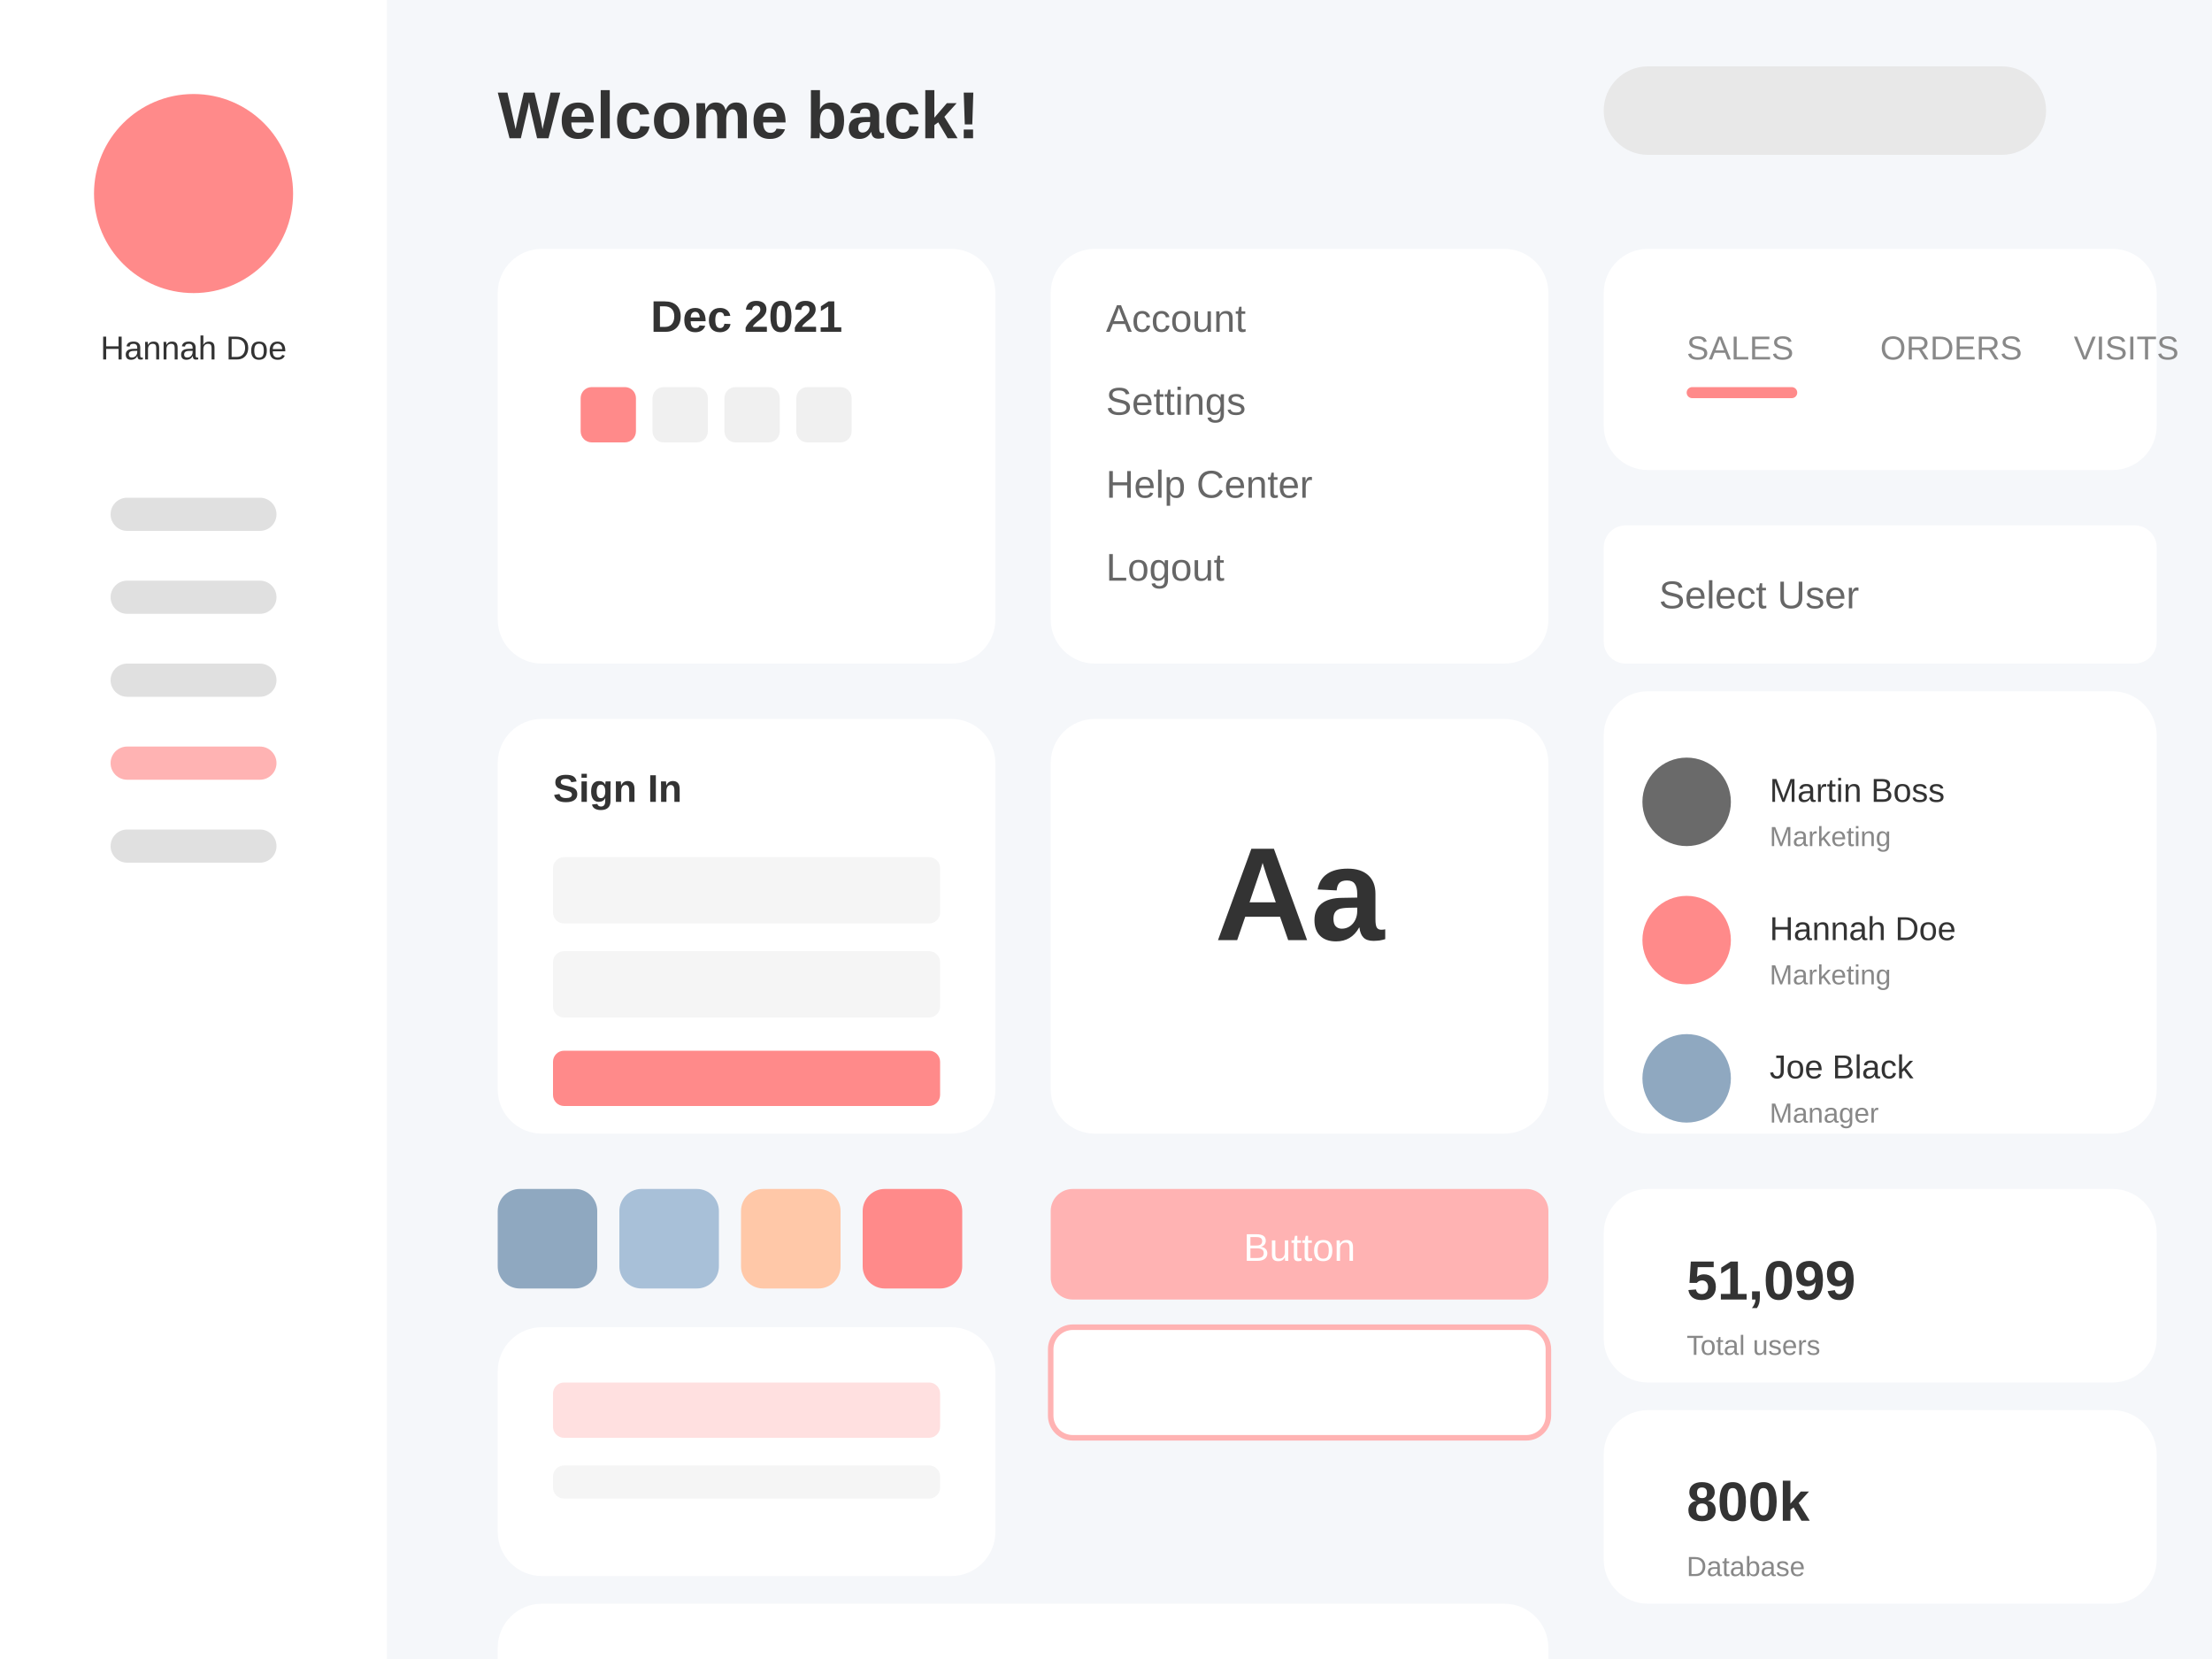
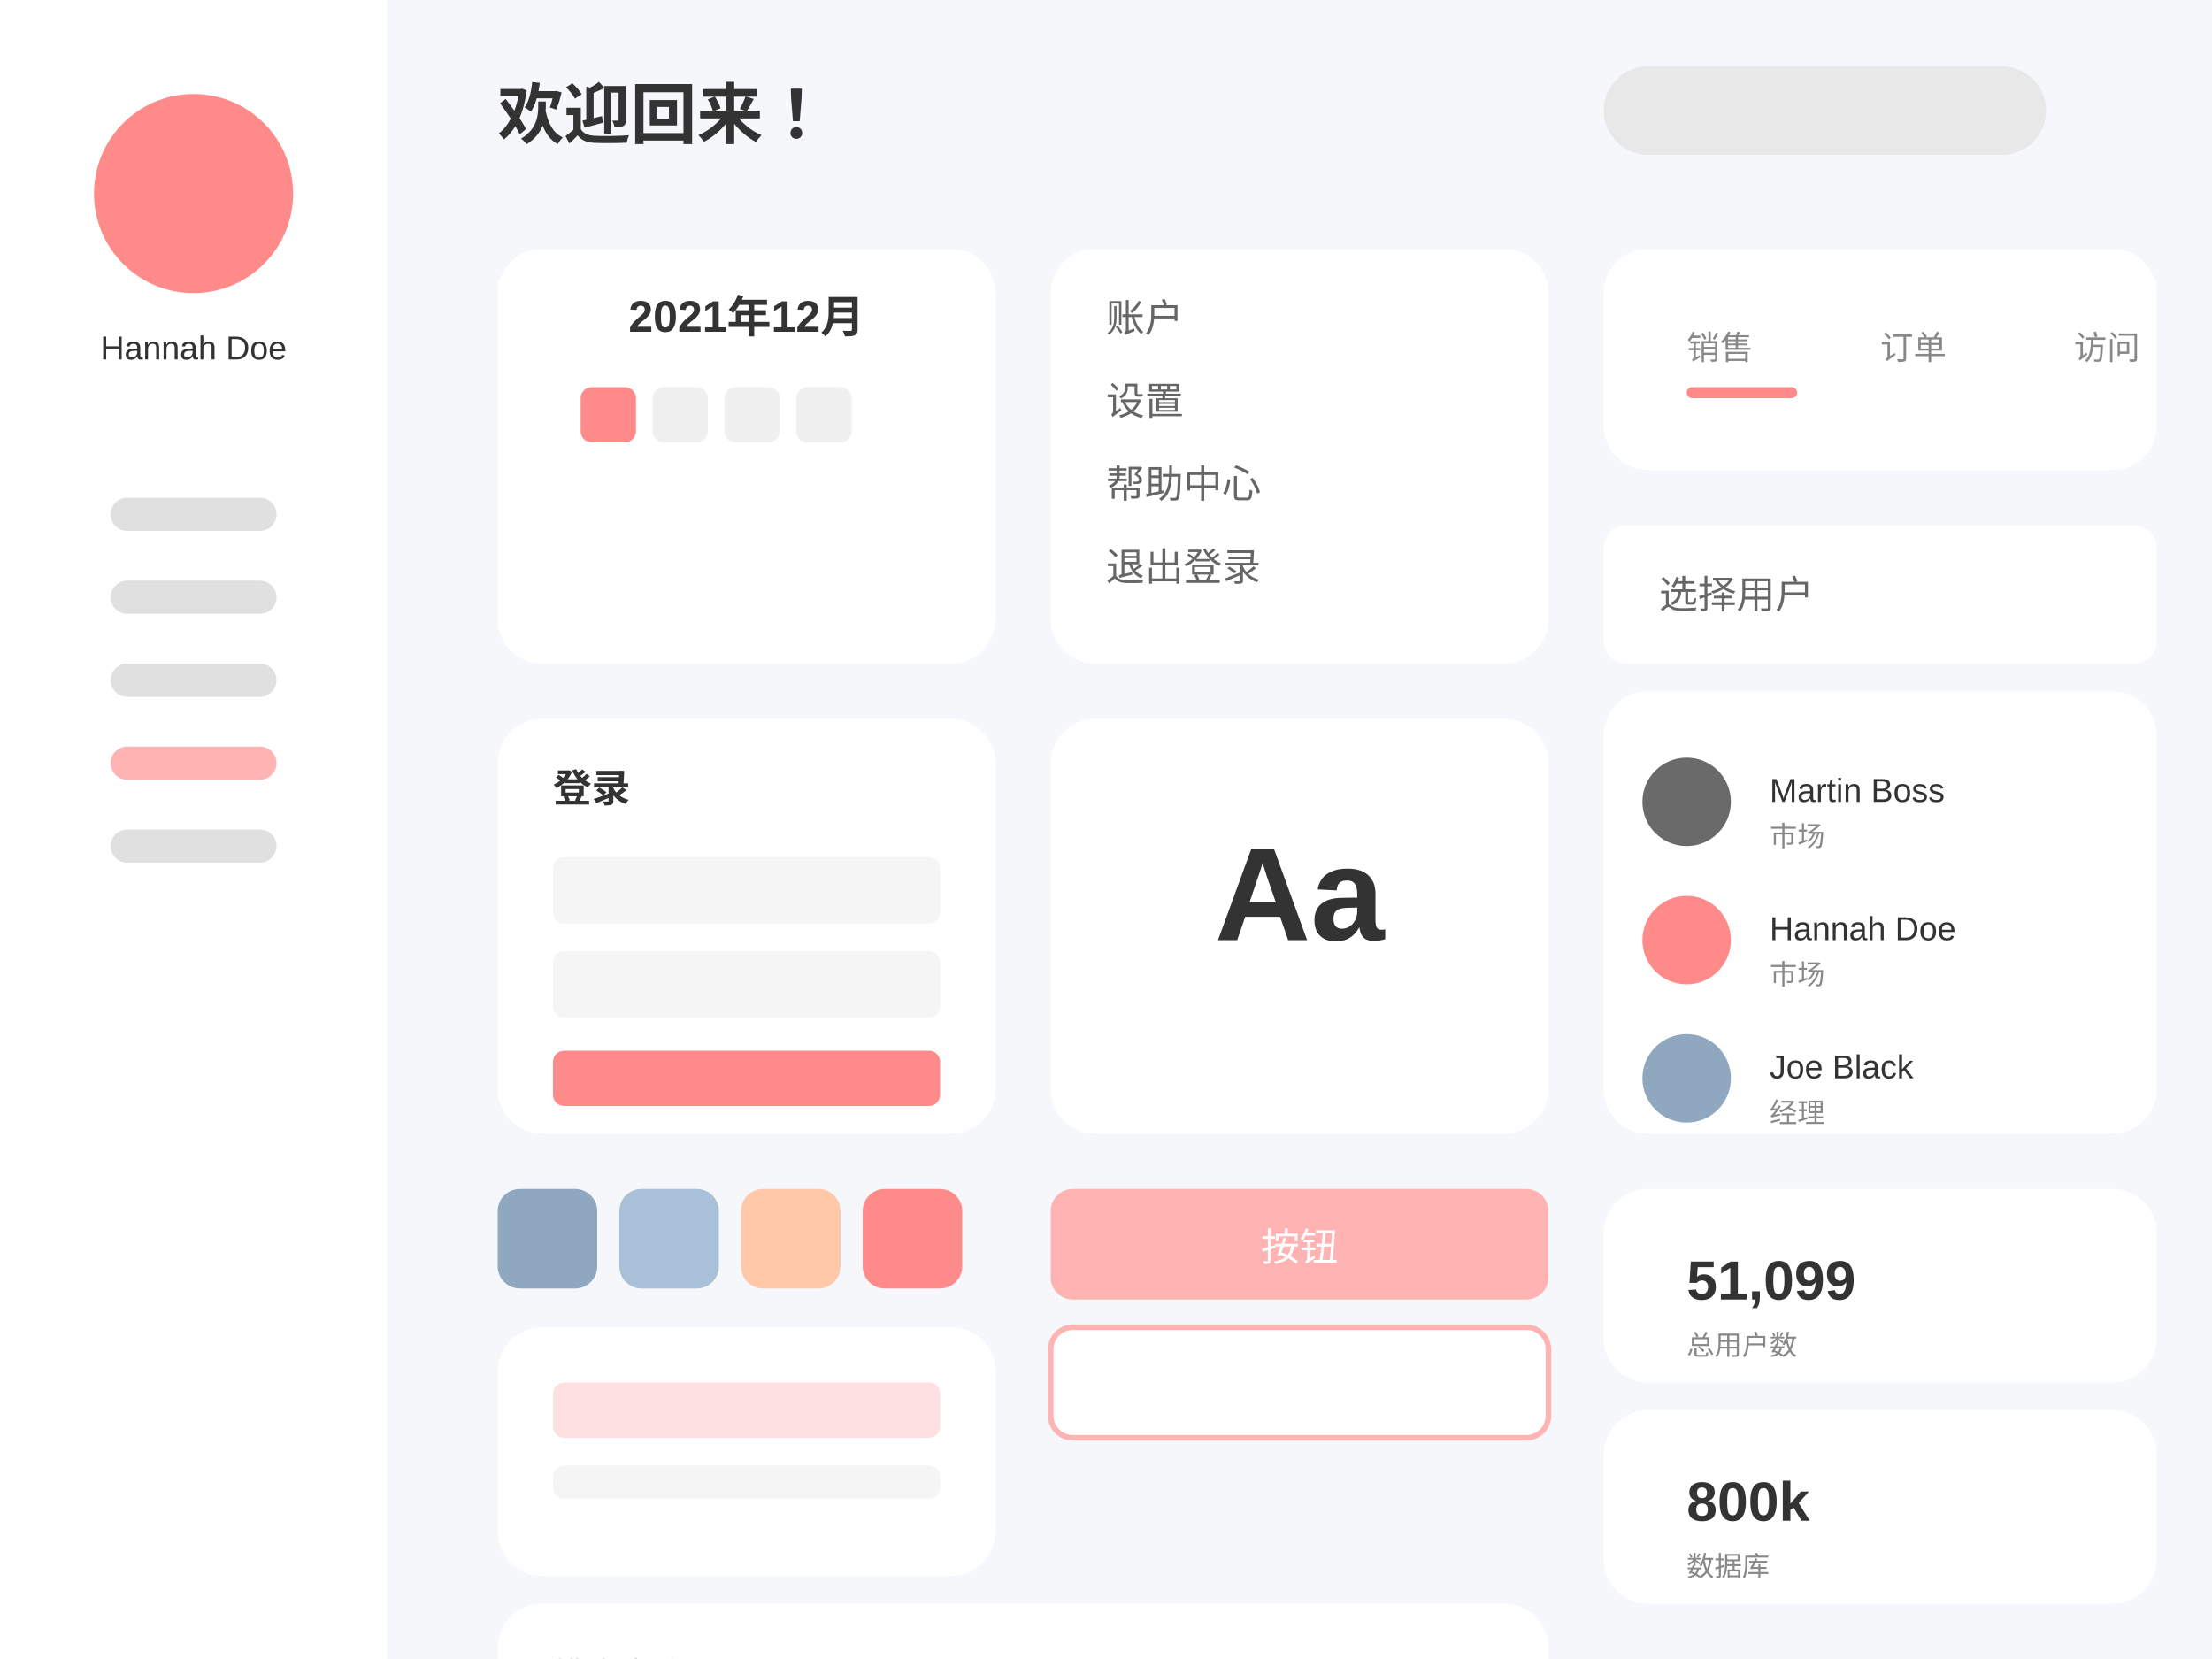
<svg xmlns="http://www.w3.org/2000/svg" viewBox="0 0 400 300">
  <rect id="background" class="background" width="400" height="300" fill="#f5f7fa" data-fixed-color="original" />
  <rect id="sidebar" class="primary" x="0" y="0" width="70" height="300" fill="#ffffff" />
  <circle id="user-avatar" class="accent" cx="35" cy="35" r="18" fill="#ff8a8a" />
-   <text id="user-name" class="text" x="35" y="65" text-anchor="middle" font-family="Arial, sans-serif" font-size="6" fill="#333333" data-fixed-color="black">Hannah Doe</text>
+   <text id="user-name" class="text" x="35" y="65" text-anchor="middle" font-family="Arial, sans-serif" font-size="6" fill="#333333" data-fixed-color="black"> Hannah Doe</text>
  <rect id="nav-home" class="secondary" x="20" y="90" width="30" height="6" rx="3" fill="#e0e0e0" />
  <rect id="nav-calendar" class="secondary" x="20" y="105" width="30" height="6" rx="3" fill="#e0e0e0" />
  <rect id="nav-messages" class="secondary" x="20" y="120" width="30" height="6" rx="3" fill="#e0e0e0" />
  <rect id="nav-email" class="accent" x="20" y="135" width="30" height="6" rx="3" fill="#ffb3b3" />
  <rect id="nav-users" class="secondary" x="20" y="150" width="30" height="6" rx="3" fill="#e0e0e0" />
  <rect id="main-content" class="background" x="70" y="0" width="330" height="300" fill="#f5f7fa" />
-   <text id="welcome-title" class="text" x="90" y="25" font-family="Arial, sans-serif" font-size="12" font-weight="bold" fill="#333333" data-fixed-color="black">Welcome back!</text>
+   <text id="welcome-title" class="text" x="90" y="25" font-family="Arial, sans-serif" font-size="12" font-weight="bold" fill="#333333" data-fixed-color="black">欢迎回来！</text>
  <circle id="icon-notify" class="secondary" cx="320" cy="20" r="6" fill="#d0d0d0" />
  <circle id="icon-mail" class="secondary" cx="340" cy="20" r="6" fill="#d0d0d0" />
  <circle id="icon-settings" class="secondary" cx="360" cy="20" r="6" fill="#d0d0d0" />
  <rect id="search-bar" class="secondary" x="290" y="12" width="80" height="16" rx="8" fill="#e8e8e8" />
  <rect id="calendar-card" class="secondary" x="90" y="45" width="90" height="75" rx="8" fill="#ffffff" />
-   <text id="calendar-title" class="text" x="135" y="60" text-anchor="middle" font-family="Arial, sans-serif" font-size="8" font-weight="bold" fill="#333333" data-fixed-color="black">Dec 2021</text>
+   <text id="calendar-title" class="text" x="135" y="60" text-anchor="middle" font-family="Arial, sans-serif" font-size="8" font-weight="bold" fill="#333333" data-fixed-color="black">2021年12月</text>
  <rect id="cal-day-15" class="accent" x="105" y="70" width="10" height="10" rx="2" fill="#ff8a8a" />
  <rect id="cal-day-16" class="secondary" x="118" y="70" width="10" height="10" rx="2" fill="#f0f0f0" />
  <rect id="cal-day-17" class="secondary" x="131" y="70" width="10" height="10" rx="2" fill="#f0f0f0" />
  <rect id="cal-day-18" class="secondary" x="144" y="70" width="10" height="10" rx="2" fill="#f0f0f0" />
  <rect id="account-card" class="secondary" x="190" y="45" width="90" height="75" rx="8" fill="#ffffff" />
-   <text id="account-item-1" class="text" x="200" y="60" font-family="Arial, sans-serif" font-size="7" fill="#666666" data-fixed-color="black">Account</text>
-   <text id="account-item-2" class="text" x="200" y="75" font-family="Arial, sans-serif" font-size="7" fill="#666666" data-fixed-color="black">Settings</text>
-   <text id="account-item-3" class="text" x="200" y="90" font-family="Arial, sans-serif" font-size="7" fill="#666666" data-fixed-color="black">Help Center</text>
-   <text id="account-item-4" class="text" x="200" y="105" font-family="Arial, sans-serif" font-size="7" fill="#666666" data-fixed-color="black">Logout</text>
+   <text id="account-item-1" class="text" x="200" y="60" font-family="Arial, sans-serif" font-size="7" fill="#666666" data-fixed-color="black">账户</text>
+   <text id="account-item-2" class="text" x="200" y="75" font-family="Arial, sans-serif" font-size="7" fill="#666666" data-fixed-color="black">设置</text>
+   <text id="account-item-3" class="text" x="200" y="90" font-family="Arial, sans-serif" font-size="7" fill="#666666" data-fixed-color="black">帮助中心</text>
+   <text id="account-item-4" class="text" x="200" y="105" font-family="Arial, sans-serif" font-size="7" fill="#666666" data-fixed-color="black">退出登录</text>
  <rect id="tabs-card" class="secondary" x="290" y="45" width="100" height="40" rx="8" fill="#ffffff" />
-   <text id="tab-sales" class="text" x="305" y="65" font-family="Arial, sans-serif" font-size="6" fill="#888888" data-fixed-color="black">SALES</text>
-   <text id="tab-orders" class="text" x="340" y="65" font-family="Arial, sans-serif" font-size="6" fill="#888888" data-fixed-color="black">ORDERS</text>
-   <text id="tab-visits" class="text" x="375" y="65" font-family="Arial, sans-serif" font-size="6" fill="#888888" data-fixed-color="black">VISITS</text>
+   <text id="tab-sales" class="text" x="305" y="65" font-family="Arial, sans-serif" font-size="6" fill="#888888" data-fixed-color="black">销售</text>
+   <text id="tab-orders" class="text" x="340" y="65" font-family="Arial, sans-serif" font-size="6" fill="#888888" data-fixed-color="black">订单</text>
+   <text id="tab-visits" class="text" x="375" y="65" font-family="Arial, sans-serif" font-size="6" fill="#888888" data-fixed-color="black">访问</text>
  <rect id="tab-indicator" class="accent" x="305" y="70" width="20" height="2" rx="1" fill="#ff8a8a" />
  <rect id="user-select" class="secondary" x="290" y="95" width="100" height="25" rx="4" fill="#ffffff" />
-   <text id="user-select-text" class="text" x="300" y="110" font-family="Arial, sans-serif" font-size="7" fill="#666666" data-fixed-color="black">Select User</text>
+   <text id="user-select-text" class="text" x="300" y="110" font-family="Arial, sans-serif" font-size="7" fill="#666666" data-fixed-color="black">选择用户</text>
  <rect id="user-list-card" class="secondary" x="290" y="125" width="100" height="80" rx="8" fill="#ffffff" />
  <circle id="user1-avatar" class="primary" cx="305" cy="145" r="8" fill="#6a6a6a" />
  <text id="user1-name" class="text" x="320" y="145" font-family="Arial, sans-serif" font-size="6" fill="#333333" data-fixed-color="black">Martin Boss</text>
-   <text id="user1-role" class="text" x="320" y="153" font-family="Arial, sans-serif" font-size="5" fill="#888888" data-fixed-color="black">Marketing</text>
+   <text id="user1-role" class="text" x="320" y="153" font-family="Arial, sans-serif" font-size="5" fill="#888888" data-fixed-color="black">市场</text>
  <circle id="user2-avatar" class="accent" cx="305" cy="170" r="8" fill="#ff8a8a" />
  <text id="user2-name" class="text" x="320" y="170" font-family="Arial, sans-serif" font-size="6" fill="#333333" data-fixed-color="black">Hannah Doe</text>
-   <text id="user2-role" class="text" x="320" y="178" font-family="Arial, sans-serif" font-size="5" fill="#888888" data-fixed-color="black">Marketing</text>
+   <text id="user2-role" class="text" x="320" y="178" font-family="Arial, sans-serif" font-size="5" fill="#888888" data-fixed-color="black">市场</text>
  <circle id="user3-avatar" class="primary" cx="305" cy="195" r="8" fill="#8fa8c0" />
  <text id="user3-name" class="text" x="320" y="195" font-family="Arial, sans-serif" font-size="6" fill="#333333" data-fixed-color="black">Joe Black</text>
-   <text id="user3-role" class="text" x="320" y="203" font-family="Arial, sans-serif" font-size="5" fill="#888888" data-fixed-color="black">Manager</text>
+   <text id="user3-role" class="text" x="320" y="203" font-family="Arial, sans-serif" font-size="5" fill="#888888" data-fixed-color="black">经理</text>
  <rect id="login-card" class="secondary" x="90" y="130" width="90" height="75" rx="8" fill="#ffffff" />
-   <text id="login-title" class="text" x="100" y="145" font-family="Arial, sans-serif" font-size="7" font-weight="bold" fill="#333333" data-fixed-color="black">Sign In</text>
+   <text id="login-title" class="text" x="100" y="145" font-family="Arial, sans-serif" font-size="7" font-weight="bold" fill="#333333" data-fixed-color="black">登录</text>
  <rect id="login-input-1" class="secondary" x="100" y="155" width="70" height="12" rx="2" fill="#f5f5f5" />
  <rect id="login-input-2" class="secondary" x="100" y="172" width="70" height="12" rx="2" fill="#f5f5f5" />
  <rect id="login-btn" class="accent" x="100" y="190" width="70" height="10" rx="2" fill="#ff8a8a" />
  <rect id="font-card" class="secondary" x="190" y="130" width="90" height="75" rx="8" fill="#ffffff" />
  <text id="font-demo" class="text" x="235" y="170" text-anchor="middle" font-family="Arial, sans-serif" font-size="24" font-weight="bold" fill="#333333" data-fixed-color="black">Aa</text>
  <rect id="btn-primary" class="accent" x="190" y="215" width="90" height="20" rx="4" fill="#ffb3b3" />
-   <text id="btn-text" class="text" x="235" y="228" text-anchor="middle" font-family="Arial, sans-serif" font-size="7" fill="#ffffff" data-fixed-color="black">Button</text>
+   <text id="btn-text" class="text" x="235" y="228" text-anchor="middle" font-family="Arial, sans-serif" font-size="7" fill="#ffffff" data-fixed-color="black">按钮</text>
  <rect id="btn-secondary" class="secondary" x="190" y="240" width="90" height="20" rx="4" fill="#ffffff" />
  <rect id="btn-secondary-border" x="190" y="240" width="90" height="20" rx="4" fill="none" stroke="#ffb3b3" stroke-width="1" />
  <rect id="icon-btn-1" class="accent" x="90" y="215" width="18" height="18" rx="4" fill="#8fa8c0" />
  <rect id="icon-btn-2" class="accent" x="112" y="215" width="18" height="18" rx="4" fill="#a8c0d8" />
  <rect id="icon-btn-3" class="accent" x="134" y="215" width="18" height="18" rx="4" fill="#ffc8a8" />
  <rect id="icon-btn-4" class="accent" x="156" y="215" width="18" height="18" rx="4" fill="#ff8a8a" />
  <rect id="search-suggest" class="secondary" x="90" y="240" width="90" height="45" rx="8" fill="#ffffff" />
  <rect id="suggest-item-1" class="accent" x="100" y="250" width="70" height="10" rx="2" fill="#ffe0e0" />
  <rect id="suggest-item-2" class="secondary" x="100" y="265" width="70" height="6" rx="2" fill="#f5f5f5" />
  <rect id="stat-card-1" class="secondary" x="290" y="215" width="100" height="35" rx="8" fill="#ffffff" />
  <text id="stat-num-1" class="text" x="305" y="235" font-family="Arial, sans-serif" font-size="10" font-weight="bold" fill="#333333" data-fixed-color="black">51,099</text>
-   <text id="stat-label-1" class="text" x="305" y="245" font-family="Arial, sans-serif" font-size="5" fill="#888888" data-fixed-color="black">Total users</text>
+   <text id="stat-label-1" class="text" x="305" y="245" font-family="Arial, sans-serif" font-size="5" fill="#888888" data-fixed-color="black">总用户数</text>
  <rect id="stat-card-2" class="secondary" x="290" y="255" width="100" height="35" rx="8" fill="#ffffff" />
  <text id="stat-num-2" class="text" x="305" y="275" font-family="Arial, sans-serif" font-size="10" font-weight="bold" fill="#333333" data-fixed-color="black">800k</text>
-   <text id="stat-label-2" class="text" x="305" y="285" font-family="Arial, sans-serif" font-size="5" fill="#888888" data-fixed-color="black">Database</text>
+   <text id="stat-label-2" class="text" x="305" y="285" font-family="Arial, sans-serif" font-size="5" fill="#888888" data-fixed-color="black">数据库</text>
  <rect id="checkbox-card" class="secondary" x="90" y="290" width="190" height="50" rx="8" fill="#ffffff" />
-   <text id="sort-title" class="text" x="100" y="305" font-family="Arial, sans-serif" font-size="6" fill="#888888" data-fixed-color="black">SORT BY</text>
+   <text id="sort-title" class="text" x="100" y="305" font-family="Arial, sans-serif" font-size="6" fill="#888888" data-fixed-color="black">排序方式</text>
  <circle id="radio-1" class="secondary" cx="110" cy="320" r="4" fill="#ffffff" stroke="#d0d0d0" />
-   <text id="radio-1-text" class="text" x="120" y="322" font-family="Arial, sans-serif" font-size="5" fill="#666666" data-fixed-color="black">Low to High</text>
+   <text id="radio-1-text" class="text" x="120" y="322" font-family="Arial, sans-serif" font-size="5" fill="#666666" data-fixed-color="black">从低到高</text>
  <circle id="radio-2" class="accent" cx="160" cy="320" r="4" fill="#ff8a8a" />
-   <text id="radio-2-text" class="text" x="170" y="322" font-family="Arial, sans-serif" font-size="5" fill="#333333" data-fixed-color="black">High to Low</text>
+   <text id="radio-2-text" class="text" x="170" y="322" font-family="Arial, sans-serif" font-size="5" fill="#333333" data-fixed-color="black">从高到低</text>
  <rect id="chart-card" class="secondary" x="0" y="300" width="400" height="100" fill="#ffffff" />
-   <text id="chart-title" class="text" x="20" y="330" font-family="Arial, sans-serif" font-size="10" font-weight="bold" fill="#333333" data-fixed-color="black">Total Sales</text>
+   <text id="chart-title" class="text" x="20" y="330" font-family="Arial, sans-serif" font-size="10" font-weight="bold" fill="#333333" data-fixed-color="black">总销售额</text>
  <text id="chart-value" class="text" x="20" y="355" font-family="Arial, sans-serif" font-size="20" font-weight="bold" fill="#333333" data-fixed-color="black">248,500</text>
  <text id="chart-growth" class="text" x="20" y="375" font-family="Arial, sans-serif" font-size="8" fill="#4caf50" data-fixed-color="black">12.6% ↑</text>
  <rect id="bar-1" class="accent" x="150" y="340" width="12" height="50" rx="2" fill="#ff8a8a" />
  <rect id="bar-2" class="secondary" x="170" y="360" width="12" height="30" rx="2" fill="#c8e0c8" />
  <rect id="bar-3" class="accent" x="190" y="350" width="12" height="40" rx="2" fill="#ff8a8a" />
  <rect id="bar-4" class="secondary" x="210" y="370" width="12" height="20" rx="2" fill="#c8e0c8" />
  <rect id="bar-5" class="accent" x="230" y="345" width="12" height="45" rx="2" fill="#ff8a8a" />
  <rect id="bar-6" class="secondary" x="250" y="365" width="12" height="25" rx="2" fill="#c8e0c8" />
  <rect id="bar-7" class="accent" x="270" y="355" width="12" height="35" rx="2" fill="#ff8a8a" />
  <rect id="bar-8" class="secondary" x="290" y="375" width="12" height="15" rx="2" fill="#c8e0c8" />
</svg>
